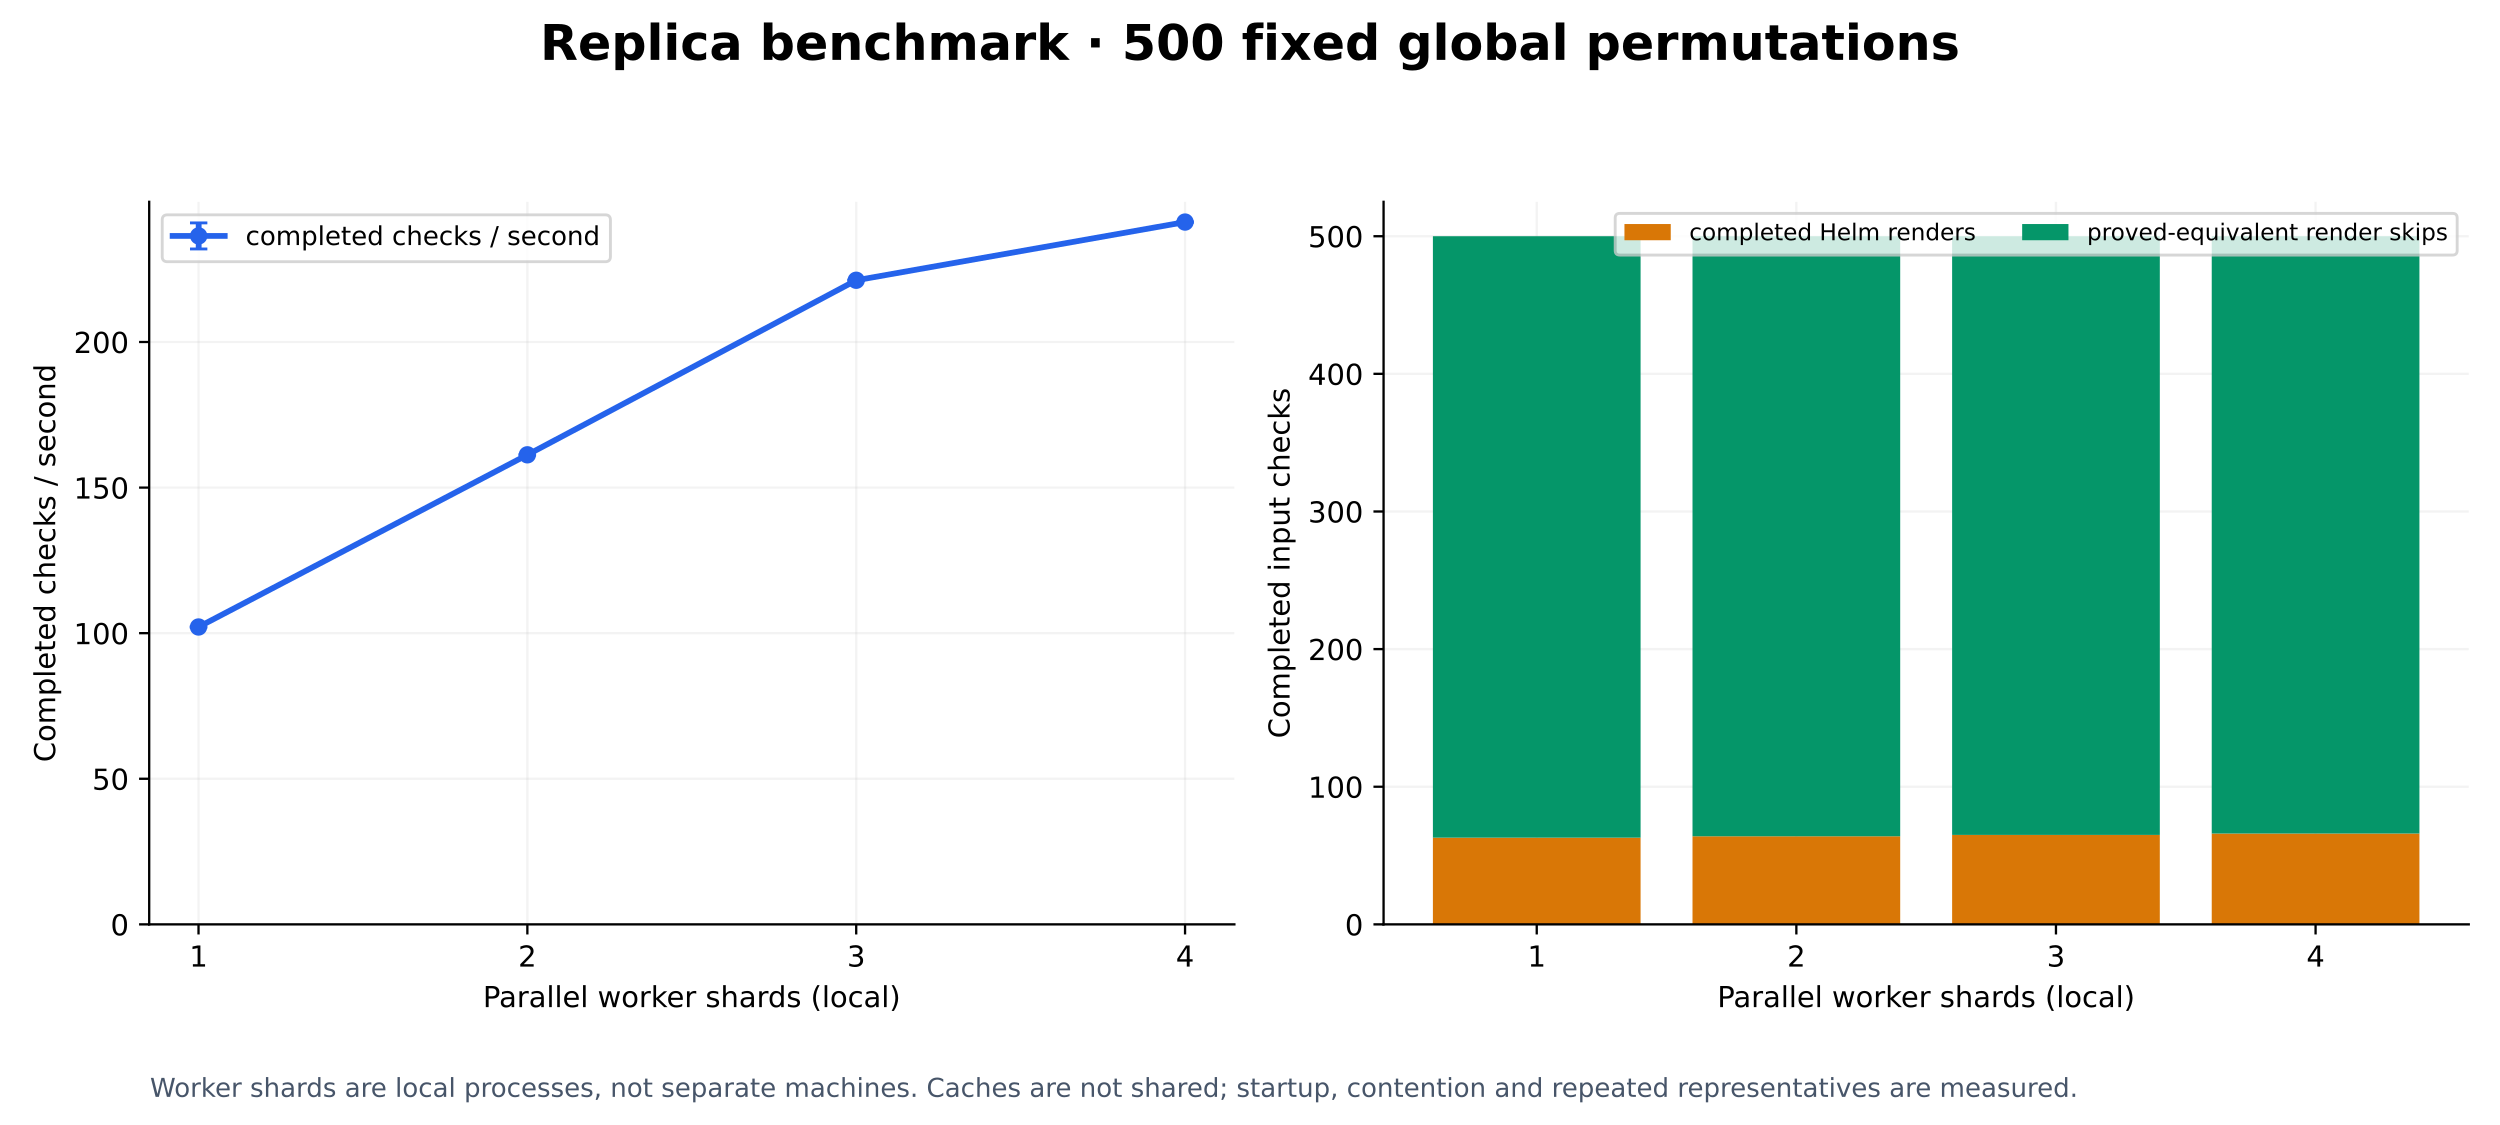
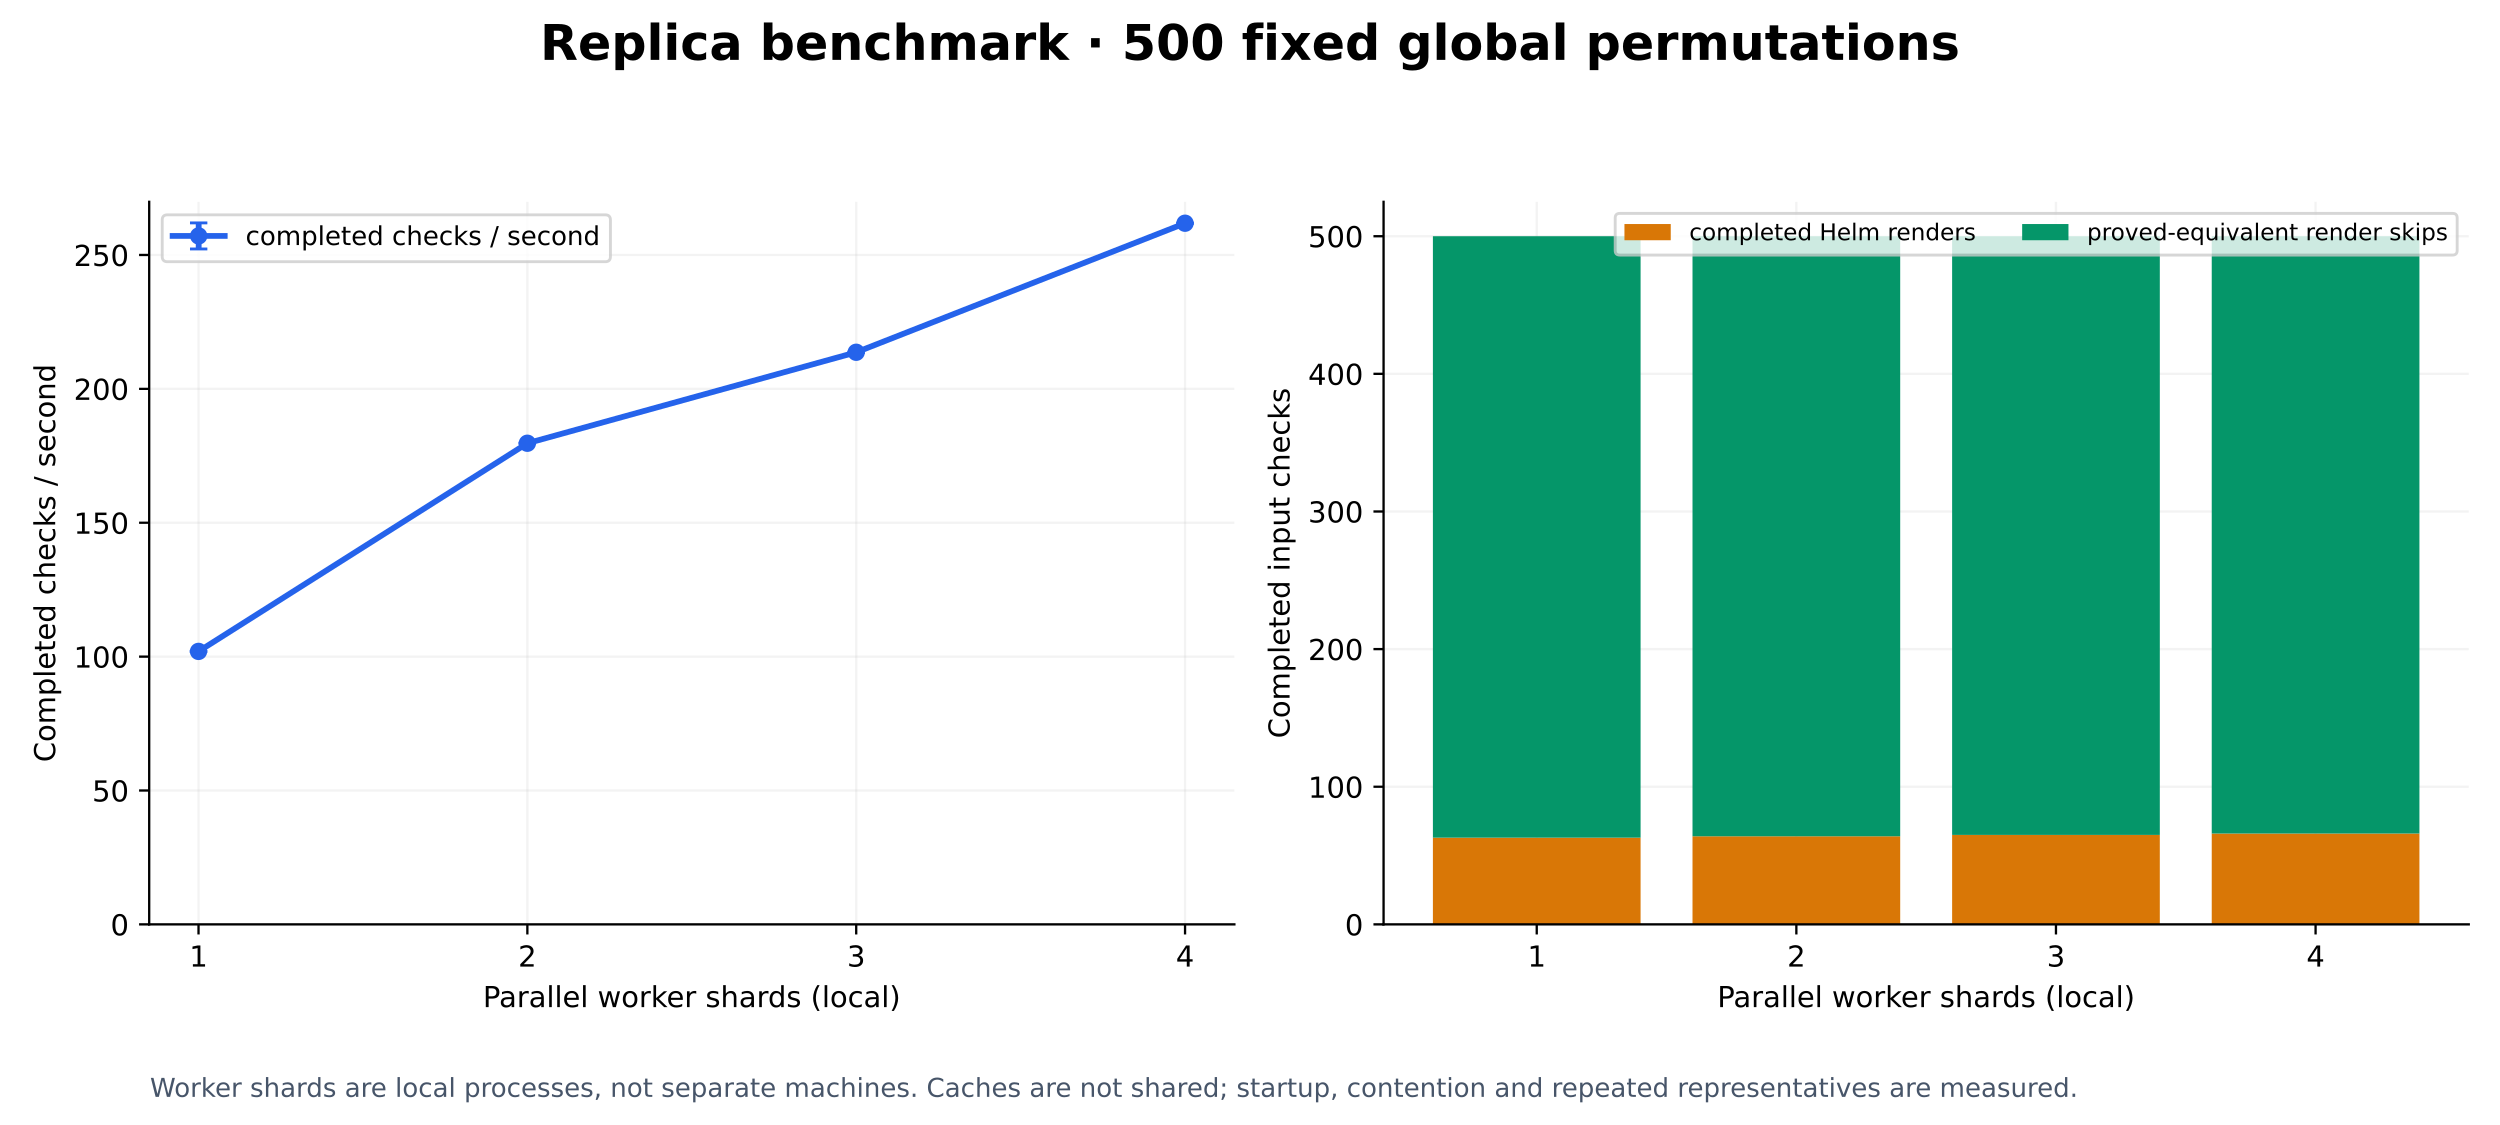
<svg xmlns="http://www.w3.org/2000/svg" xmlns:xlink="http://www.w3.org/1999/xlink" width="864pt" height="388.8pt" viewBox="0 0 864 388.8" version="1.1">
  <defs>
    <style type="text/css">*{stroke-linejoin: round; stroke-linecap: butt}</style>
  </defs>
  <g id="figure_1">
    <g id="patch_1">
-       <path d="M 0 388.8 L 864 388.8 L 864 0 L 0 0 z " style="fill: #ffffff" />
+       <path d="M 0 388.8  L 864 388.8  L 864 0  L 0 0  z " style="fill: #ffffff" />
    </g>
    <g id="axes_1">
      <g id="patch_2">
-         <path d="M 51.562 319.462 L 426.6 319.462 L 426.6 69.748 L 51.562 69.748 z " style="fill: #ffffff" />
+         <path d="M 51.562 319.462  L 426.6 319.462  L 426.6 69.748  L 51.562 69.748  z " style="fill: #ffffff" />
      </g>
      <g id="matplotlib.axis_1">
        <g id="xtick_1">
          <g id="line2d_1">
-             <path d="M 68.61 319.462 L 68.61 69.748 " clip-path="url(#p4223c1ce77)" style="fill: none; stroke: #b0b0b0; stroke-opacity: 0.16; stroke-width: 0.8; stroke-linecap: square" />
+             <path d="M 68.61 319.462  L 68.61 69.748  " clip-path="url(#pcf219ef6ed)" style="fill: none; stroke: #b0b0b0; stroke-opacity: 0.16; stroke-width: 0.8; stroke-linecap: square" />
          </g>
          <g id="line2d_2">
            <defs>
-               <path id="mcdd8861293" d="M 0 0 L 0 3.5 " style="stroke: #000000; stroke-width: 0.8" />
+               <path id="mdfaf9e721f" d="M 0 0  L 0 3.5  " style="stroke: #000000; stroke-width: 0.8" />
            </defs>
            <g>
-               <use xlink:href="#mcdd8861293" x="68.61" y="319.462" style="stroke: #000000; stroke-width: 0.8" />
+               <use xlink:href="#mdfaf9e721f" x="68.61" y="319.462" style="stroke: #000000; stroke-width: 0.8" />
            </g>
          </g>
          <g id="text_1">
            <text style="font-size: 10px; font-family: 'DejaVu Sans'; text-anchor: middle" x="68.61" y="334.059" transform="rotate(-0 68.60951 334.0593)">1</text>
          </g>
        </g>
        <g id="xtick_2">
          <g id="line2d_3">
-             <path d="M 182.257 319.462 L 182.257 69.748 " clip-path="url(#p4223c1ce77)" style="fill: none; stroke: #b0b0b0; stroke-opacity: 0.16; stroke-width: 0.8; stroke-linecap: square" />
+             <path d="M 182.257 319.462  L 182.257 69.748  " clip-path="url(#pcf219ef6ed)" style="fill: none; stroke: #b0b0b0; stroke-opacity: 0.16; stroke-width: 0.8; stroke-linecap: square" />
          </g>
          <g id="line2d_4">
            <g>
-               <use xlink:href="#mcdd8861293" x="182.257" y="319.462" style="stroke: #000000; stroke-width: 0.8" />
+               <use xlink:href="#mdfaf9e721f" x="182.257" y="319.462" style="stroke: #000000; stroke-width: 0.8" />
            </g>
          </g>
          <g id="text_2">
            <text style="font-size: 10px; font-family: 'DejaVu Sans'; text-anchor: middle" x="182.257" y="334.059" transform="rotate(-0 182.2573 334.0593)">2</text>
          </g>
        </g>
        <g id="xtick_3">
          <g id="line2d_5">
-             <path d="M 295.905 319.462 L 295.905 69.748 " clip-path="url(#p4223c1ce77)" style="fill: none; stroke: #b0b0b0; stroke-opacity: 0.16; stroke-width: 0.8; stroke-linecap: square" />
+             <path d="M 295.905 319.462  L 295.905 69.748  " clip-path="url(#pcf219ef6ed)" style="fill: none; stroke: #b0b0b0; stroke-opacity: 0.16; stroke-width: 0.8; stroke-linecap: square" />
          </g>
          <g id="line2d_6">
            <g>
-               <use xlink:href="#mcdd8861293" x="295.905" y="319.462" style="stroke: #000000; stroke-width: 0.8" />
+               <use xlink:href="#mdfaf9e721f" x="295.905" y="319.462" style="stroke: #000000; stroke-width: 0.8" />
            </g>
          </g>
          <g id="text_3">
            <text style="font-size: 10px; font-family: 'DejaVu Sans'; text-anchor: middle" x="295.905" y="334.059" transform="rotate(-0 295.9051 334.0593)">3</text>
          </g>
        </g>
        <g id="xtick_4">
          <g id="line2d_7">
-             <path d="M 409.553 319.462 L 409.553 69.748 " clip-path="url(#p4223c1ce77)" style="fill: none; stroke: #b0b0b0; stroke-opacity: 0.16; stroke-width: 0.8; stroke-linecap: square" />
+             <path d="M 409.553 319.462  L 409.553 69.748  " clip-path="url(#pcf219ef6ed)" style="fill: none; stroke: #b0b0b0; stroke-opacity: 0.16; stroke-width: 0.8; stroke-linecap: square" />
          </g>
          <g id="line2d_8">
            <g>
-               <use xlink:href="#mcdd8861293" x="409.553" y="319.462" style="stroke: #000000; stroke-width: 0.8" />
+               <use xlink:href="#mdfaf9e721f" x="409.553" y="319.462" style="stroke: #000000; stroke-width: 0.8" />
            </g>
          </g>
          <g id="text_4">
            <text style="font-size: 10px; font-family: 'DejaVu Sans'; text-anchor: middle" x="409.553" y="334.059" transform="rotate(-0 409.5528 334.0593)">4</text>
          </g>
        </g>
        <g id="text_5">
          <text style="font-size: 10px; font-family: 'DejaVu Sans'; text-anchor: middle" x="239.081" y="348.06" transform="rotate(-0 239.0812 348.0601)">Parallel worker shards (local)</text>
        </g>
      </g>
      <g id="matplotlib.axis_2">
        <g id="ytick_1">
          <g id="line2d_9">
-             <path d="M 51.562 319.462 L 426.6 319.462 " clip-path="url(#p4223c1ce77)" style="fill: none; stroke: #b0b0b0; stroke-opacity: 0.16; stroke-width: 0.8; stroke-linecap: square" />
+             <path d="M 51.562 319.462  L 426.6 319.462  " clip-path="url(#pcf219ef6ed)" style="fill: none; stroke: #b0b0b0; stroke-opacity: 0.16; stroke-width: 0.8; stroke-linecap: square" />
          </g>
          <g id="line2d_10">
            <defs>
-               <path id="mf7a7659a86" d="M 0 0 L -3.5 0 " style="stroke: #000000; stroke-width: 0.8" />
+               <path id="m2dc85dfcb6" d="M 0 0  L -3.5 0  " style="stroke: #000000; stroke-width: 0.8" />
            </defs>
            <g>
-               <use xlink:href="#mf7a7659a86" x="51.562" y="319.462" style="stroke: #000000; stroke-width: 0.8" />
+               <use xlink:href="#m2dc85dfcb6" x="51.562" y="319.462" style="stroke: #000000; stroke-width: 0.8" />
            </g>
          </g>
          <g id="text_6">
            <text style="font-size: 10px; font-family: 'DejaVu Sans'; text-anchor: end" x="44.562" y="323.26" transform="rotate(-0 44.56234 323.2605)">0</text>
          </g>
        </g>
        <g id="ytick_2">
          <g id="line2d_11">
-             <path d="M 51.562 269.145 L 426.6 269.145 " clip-path="url(#p4223c1ce77)" style="fill: none; stroke: #b0b0b0; stroke-opacity: 0.16; stroke-width: 0.8; stroke-linecap: square" />
+             <path d="M 51.562 273.194  L 426.6 273.194  " clip-path="url(#pcf219ef6ed)" style="fill: none; stroke: #b0b0b0; stroke-opacity: 0.16; stroke-width: 0.8; stroke-linecap: square" />
          </g>
          <g id="line2d_12">
            <g>
-               <use xlink:href="#mf7a7659a86" x="51.562" y="269.145" style="stroke: #000000; stroke-width: 0.8" />
+               <use xlink:href="#m2dc85dfcb6" x="51.562" y="273.194" style="stroke: #000000; stroke-width: 0.8" />
            </g>
          </g>
          <g id="text_7">
-             <text style="font-size: 10px; font-family: 'DejaVu Sans'; text-anchor: end" x="44.562" y="272.944" transform="rotate(-0 44.56234 272.9439)">50</text>
+             <text style="font-size: 10px; font-family: 'DejaVu Sans'; text-anchor: end" x="44.562" y="276.993" transform="rotate(-0 44.56234 276.993)">50</text>
          </g>
        </g>
        <g id="ytick_3">
          <g id="line2d_13">
-             <path d="M 51.562 218.828 L 426.6 218.828 " clip-path="url(#p4223c1ce77)" style="fill: none; stroke: #b0b0b0; stroke-opacity: 0.16; stroke-width: 0.8; stroke-linecap: square" />
+             <path d="M 51.562 226.927  L 426.6 226.927  " clip-path="url(#pcf219ef6ed)" style="fill: none; stroke: #b0b0b0; stroke-opacity: 0.16; stroke-width: 0.8; stroke-linecap: square" />
          </g>
          <g id="line2d_14">
            <g>
-               <use xlink:href="#mf7a7659a86" x="51.562" y="218.828" style="stroke: #000000; stroke-width: 0.8" />
+               <use xlink:href="#m2dc85dfcb6" x="51.562" y="226.927" style="stroke: #000000; stroke-width: 0.8" />
            </g>
          </g>
          <g id="text_8">
-             <text style="font-size: 10px; font-family: 'DejaVu Sans'; text-anchor: end" x="44.562" y="222.627" transform="rotate(-0 44.56234 222.6272)">100</text>
+             <text style="font-size: 10px; font-family: 'DejaVu Sans'; text-anchor: end" x="44.562" y="230.725" transform="rotate(-0 44.56234 230.7254)">100</text>
          </g>
        </g>
        <g id="ytick_4">
          <g id="line2d_15">
-             <path d="M 51.562 168.512 L 426.6 168.512 " clip-path="url(#p4223c1ce77)" style="fill: none; stroke: #b0b0b0; stroke-opacity: 0.16; stroke-width: 0.8; stroke-linecap: square" />
+             <path d="M 51.562 180.659  L 426.6 180.659  " clip-path="url(#pcf219ef6ed)" style="fill: none; stroke: #b0b0b0; stroke-opacity: 0.16; stroke-width: 0.8; stroke-linecap: square" />
          </g>
          <g id="line2d_16">
            <g>
-               <use xlink:href="#mf7a7659a86" x="51.562" y="168.512" style="stroke: #000000; stroke-width: 0.8" />
+               <use xlink:href="#m2dc85dfcb6" x="51.562" y="180.659" style="stroke: #000000; stroke-width: 0.8" />
            </g>
          </g>
          <g id="text_9">
-             <text style="font-size: 10px; font-family: 'DejaVu Sans'; text-anchor: end" x="44.562" y="172.311" transform="rotate(-0 44.56234 172.3106)">150</text>
+             <text style="font-size: 10px; font-family: 'DejaVu Sans'; text-anchor: end" x="44.562" y="184.458" transform="rotate(-0 44.56234 184.4579)">150</text>
          </g>
        </g>
        <g id="ytick_5">
          <g id="line2d_17">
-             <path d="M 51.562 118.195 L 426.6 118.195 " clip-path="url(#p4223c1ce77)" style="fill: none; stroke: #b0b0b0; stroke-opacity: 0.16; stroke-width: 0.8; stroke-linecap: square" />
+             <path d="M 51.562 134.392  L 426.6 134.392  " clip-path="url(#pcf219ef6ed)" style="fill: none; stroke: #b0b0b0; stroke-opacity: 0.16; stroke-width: 0.8; stroke-linecap: square" />
          </g>
          <g id="line2d_18">
            <g>
-               <use xlink:href="#mf7a7659a86" x="51.562" y="118.195" style="stroke: #000000; stroke-width: 0.8" />
+               <use xlink:href="#m2dc85dfcb6" x="51.562" y="134.392" style="stroke: #000000; stroke-width: 0.8" />
            </g>
          </g>
          <g id="text_10">
-             <text style="font-size: 10px; font-family: 'DejaVu Sans'; text-anchor: end" x="44.562" y="121.994" transform="rotate(-0 44.56234 121.994)">200</text>
-           </g>
-         </g>
-         <g id="text_11">
+             <text style="font-size: 10px; font-family: 'DejaVu Sans'; text-anchor: end" x="44.562" y="138.19" transform="rotate(-0 44.56234 138.1904)">200</text>
+           </g>
+         </g>
+         <g id="ytick_6">
+           <g id="line2d_19">
+             <path d="M 51.562 88.124  L 426.6 88.124  " clip-path="url(#pcf219ef6ed)" style="fill: none; stroke: #b0b0b0; stroke-opacity: 0.16; stroke-width: 0.8; stroke-linecap: square" />
+           </g>
+           <g id="line2d_20">
+             <g>
+               <use xlink:href="#m2dc85dfcb6" x="51.562" y="88.124" style="stroke: #000000; stroke-width: 0.8" />
+             </g>
+           </g>
+           <g id="text_11">
+             <text style="font-size: 10px; font-family: 'DejaVu Sans'; text-anchor: end" x="44.562" y="91.923" transform="rotate(-0 44.56234 91.92286)">250</text>
+           </g>
+         </g>
+         <g id="text_12">
          <text style="font-size: 10px; font-family: 'DejaVu Sans'; text-anchor: middle" x="19.073" y="194.605" transform="rotate(-90 19.0725 194.6048)">Completed checks / second</text>
        </g>
      </g>
      <g id="LineCollection_1">
-         <path d="M 68.61 216.69 L 68.61 216.69 " clip-path="url(#p4223c1ce77)" style="fill: none; stroke: #2563eb; stroke-width: 2" />
-         <path d="M 182.257 157.183 L 182.257 157.183 " clip-path="url(#p4223c1ce77)" style="fill: none; stroke: #2563eb; stroke-width: 2" />
-         <path d="M 295.905 96.858 L 295.905 96.858 " clip-path="url(#p4223c1ce77)" style="fill: none; stroke: #2563eb; stroke-width: 2" />
-         <path d="M 409.553 76.745 L 409.553 76.745 " clip-path="url(#p4223c1ce77)" style="fill: none; stroke: #2563eb; stroke-width: 2" />
-       </g>
-       <g id="line2d_19">
+         <path d="M 68.61 225.126  L 68.61 225.126  " clip-path="url(#pcf219ef6ed)" style="fill: none; stroke: #2563eb; stroke-width: 2" />
+         <path d="M 182.257 153.186  L 182.257 153.186  " clip-path="url(#pcf219ef6ed)" style="fill: none; stroke: #2563eb; stroke-width: 2" />
+         <path d="M 295.905 121.747  L 295.905 121.747  " clip-path="url(#pcf219ef6ed)" style="fill: none; stroke: #2563eb; stroke-width: 2" />
+         <path d="M 409.553 77.147  L 409.553 77.147  " clip-path="url(#pcf219ef6ed)" style="fill: none; stroke: #2563eb; stroke-width: 2" />
+       </g>
+       <g id="line2d_21">
        <defs>
-           <path id="m6615f6c634" d="M 3 0 L -3 -0 " style="stroke: #2563eb" />
+           <path id="ma36213d1c2" d="M 3 0  L -3 -0  " style="stroke: #2563eb" />
        </defs>
-         <g clip-path="url(#p4223c1ce77)">
-           <use xlink:href="#m6615f6c634" x="68.61" y="216.69" style="fill: #2563eb; stroke: #2563eb" />
-           <use xlink:href="#m6615f6c634" x="182.257" y="157.183" style="fill: #2563eb; stroke: #2563eb" />
-           <use xlink:href="#m6615f6c634" x="295.905" y="96.858" style="fill: #2563eb; stroke: #2563eb" />
-           <use xlink:href="#m6615f6c634" x="409.553" y="76.745" style="fill: #2563eb; stroke: #2563eb" />
-         </g>
-       </g>
-       <g id="line2d_20">
-         <g clip-path="url(#p4223c1ce77)">
-           <use xlink:href="#m6615f6c634" x="68.61" y="216.69" style="fill: #2563eb; stroke: #2563eb" />
-           <use xlink:href="#m6615f6c634" x="182.257" y="157.183" style="fill: #2563eb; stroke: #2563eb" />
-           <use xlink:href="#m6615f6c634" x="295.905" y="96.858" style="fill: #2563eb; stroke: #2563eb" />
-           <use xlink:href="#m6615f6c634" x="409.553" y="76.745" style="fill: #2563eb; stroke: #2563eb" />
-         </g>
-       </g>
-       <g id="line2d_21">
-         <path d="M 68.61 216.69 L 182.257 157.183 L 295.905 96.858 L 409.553 76.745 " clip-path="url(#p4223c1ce77)" style="fill: none; stroke: #2563eb; stroke-width: 2; stroke-linecap: square" />
+         <g clip-path="url(#pcf219ef6ed)">
+           <use xlink:href="#ma36213d1c2" x="68.61" y="225.126" style="fill: #2563eb; stroke: #2563eb" />
+           <use xlink:href="#ma36213d1c2" x="182.257" y="153.186" style="fill: #2563eb; stroke: #2563eb" />
+           <use xlink:href="#ma36213d1c2" x="295.905" y="121.747" style="fill: #2563eb; stroke: #2563eb" />
+           <use xlink:href="#ma36213d1c2" x="409.553" y="77.147" style="fill: #2563eb; stroke: #2563eb" />
+         </g>
+       </g>
+       <g id="line2d_22">
+         <g clip-path="url(#pcf219ef6ed)">
+           <use xlink:href="#ma36213d1c2" x="68.61" y="225.126" style="fill: #2563eb; stroke: #2563eb" />
+           <use xlink:href="#ma36213d1c2" x="182.257" y="153.186" style="fill: #2563eb; stroke: #2563eb" />
+           <use xlink:href="#ma36213d1c2" x="295.905" y="121.747" style="fill: #2563eb; stroke: #2563eb" />
+           <use xlink:href="#ma36213d1c2" x="409.553" y="77.147" style="fill: #2563eb; stroke: #2563eb" />
+         </g>
+       </g>
+       <g id="line2d_23">
+         <path d="M 68.61 225.126  L 182.257 153.186  L 295.905 121.747  L 409.553 77.147  " clip-path="url(#pcf219ef6ed)" style="fill: none; stroke: #2563eb; stroke-width: 2; stroke-linecap: square" />
        <defs>
-           <path id="m3944ea3f40" d="M 0 2.5 C 0.663 2.5 1.299 2.237 1.768 1.768 C 2.237 1.299 2.5 0.663 2.5 0 C 2.5 -0.663 2.237 -1.299 1.768 -1.768 C 1.299 -2.237 0.663 -2.5 0 -2.5 C -0.663 -2.5 -1.299 -2.237 -1.768 -1.768 C -2.237 -1.299 -2.5 -0.663 -2.5 0 C -2.5 0.663 -2.237 1.299 -1.768 1.768 C -1.299 2.237 -0.663 2.5 0 2.5 z " style="stroke: #2563eb" />
+           <path id="mf3112a6d9e" d="M 0 2.5  C 0.663 2.5 1.299 2.237 1.768 1.768  C 2.237 1.299 2.5 0.663 2.5 0  C 2.5 -0.663 2.237 -1.299 1.768 -1.768  C 1.299 -2.237 0.663 -2.5 0 -2.5  C -0.663 -2.5 -1.299 -2.237 -1.768 -1.768  C -2.237 -1.299 -2.5 -0.663 -2.5 0  C -2.5 0.663 -2.237 1.299 -1.768 1.768  C -1.299 2.237 -0.663 2.5 0 2.5  z " style="stroke: #2563eb" />
        </defs>
-         <g clip-path="url(#p4223c1ce77)">
-           <use xlink:href="#m3944ea3f40" x="68.61" y="216.69" style="fill: #2563eb; stroke: #2563eb" />
-           <use xlink:href="#m3944ea3f40" x="182.257" y="157.183" style="fill: #2563eb; stroke: #2563eb" />
-           <use xlink:href="#m3944ea3f40" x="295.905" y="96.858" style="fill: #2563eb; stroke: #2563eb" />
-           <use xlink:href="#m3944ea3f40" x="409.553" y="76.745" style="fill: #2563eb; stroke: #2563eb" />
+         <g clip-path="url(#pcf219ef6ed)">
+           <use xlink:href="#mf3112a6d9e" x="68.61" y="225.126" style="fill: #2563eb; stroke: #2563eb" />
+           <use xlink:href="#mf3112a6d9e" x="182.257" y="153.186" style="fill: #2563eb; stroke: #2563eb" />
+           <use xlink:href="#mf3112a6d9e" x="295.905" y="121.747" style="fill: #2563eb; stroke: #2563eb" />
+           <use xlink:href="#mf3112a6d9e" x="409.553" y="77.147" style="fill: #2563eb; stroke: #2563eb" />
        </g>
      </g>
      <g id="patch_3">
-         <path d="M 51.562 319.462 L 51.562 69.748 " style="fill: none; stroke: #000000; stroke-width: 0.8; stroke-linejoin: miter; stroke-linecap: square" />
+         <path d="M 51.562 319.462  L 51.562 69.748  " style="fill: none; stroke: #000000; stroke-width: 0.8; stroke-linejoin: miter; stroke-linecap: square" />
      </g>
      <g id="patch_4">
-         <path d="M 51.562 319.462 L 426.6 319.462 " style="fill: none; stroke: #000000; stroke-width: 0.8; stroke-linejoin: miter; stroke-linecap: square" />
+         <path d="M 51.562 319.462  L 426.6 319.462  " style="fill: none; stroke: #000000; stroke-width: 0.8; stroke-linejoin: miter; stroke-linecap: square" />
      </g>
      <g id="legend_1">
        <g id="patch_5">
-           <path d="M 57.862 90.449 L 209.166 90.449 Q 210.966 90.449 210.966 88.649 L 210.966 76.048 Q 210.966 74.248 209.166 74.248 L 57.862 74.248 Q 56.062 74.248 56.062 76.048 L 56.062 88.649 Q 56.062 90.449 57.862 90.449 z " style="fill: #ffffff; opacity: 0.8; stroke: #cccccc; stroke-linejoin: miter" />
+           <path d="M 57.862 90.449  L 209.166 90.449  Q 210.966 90.449 210.966 88.649  L 210.966 76.048  Q 210.966 74.248 209.166 74.248  L 57.862 74.248  Q 56.062 74.248 56.062 76.048  L 56.062 88.649  Q 56.062 90.449 57.862 90.449  z " style="fill: #ffffff; opacity: 0.8; stroke: #cccccc; stroke-linejoin: miter" />
        </g>
        <g id="LineCollection_2">
-           <path d="M 68.662 86.037 L 68.662 77.037 " style="fill: none; stroke: #2563eb; stroke-width: 2" />
-         </g>
-         <g id="line2d_22">
+           <path d="M 68.662 86.037  L 68.662 77.037  " style="fill: none; stroke: #2563eb; stroke-width: 2" />
+         </g>
+         <g id="line2d_24">
          <g>
-             <use xlink:href="#m6615f6c634" x="68.662" y="86.037" style="fill: #2563eb; stroke: #2563eb" />
-           </g>
-         </g>
-         <g id="line2d_23">
-           <g>
-             <use xlink:href="#m6615f6c634" x="68.662" y="77.037" style="fill: #2563eb; stroke: #2563eb" />
-           </g>
-         </g>
-         <g id="line2d_24">
-           <path d="M 59.662 81.537 L 77.662 81.537 " style="fill: none; stroke: #2563eb; stroke-width: 2; stroke-linecap: square" />
+             <use xlink:href="#ma36213d1c2" x="68.662" y="86.037" style="fill: #2563eb; stroke: #2563eb" />
+           </g>
        </g>
        <g id="line2d_25">
          <g>
-             <use xlink:href="#m3944ea3f40" x="68.662" y="81.537" style="fill: #2563eb; stroke: #2563eb" />
-           </g>
-         </g>
-         <g id="text_12">
+             <use xlink:href="#ma36213d1c2" x="68.662" y="77.037" style="fill: #2563eb; stroke: #2563eb" />
+           </g>
+         </g>
+         <g id="line2d_26">
+           <path d="M 59.662 81.537  L 77.662 81.537  " style="fill: none; stroke: #2563eb; stroke-width: 2; stroke-linecap: square" />
+         </g>
+         <g id="line2d_27">
+           <g>
+             <use xlink:href="#mf3112a6d9e" x="68.662" y="81.537" style="fill: #2563eb; stroke: #2563eb" />
+           </g>
+         </g>
+         <g id="text_13">
          <text style="font-size: 9px; font-family: 'DejaVu Sans'; text-anchor: start" x="84.862" y="84.687" transform="rotate(-0 84.86234 84.68658)">completed checks / second</text>
        </g>
      </g>
    </g>
    <g id="axes_2">
      <g id="patch_6">
-         <path d="M 478.162 319.462 L 853.2 319.462 L 853.2 69.748 L 478.162 69.748 z " style="fill: #ffffff" />
+         <path d="M 478.162 319.462  L 853.2 319.462  L 853.2 69.748  L 478.162 69.748  z " style="fill: #ffffff" />
      </g>
      <g id="matplotlib.axis_3">
        <g id="xtick_5">
-           <g id="line2d_26">
-             <path d="M 531.098 319.462 L 531.098 69.748 " clip-path="url(#pd91692ca16)" style="fill: none; stroke: #b0b0b0; stroke-opacity: 0.16; stroke-width: 0.8; stroke-linecap: square" />
-           </g>
-           <g id="line2d_27">
-             <g>
-               <use xlink:href="#mcdd8861293" x="531.098" y="319.462" style="stroke: #000000; stroke-width: 0.8" />
-             </g>
-           </g>
-           <g id="text_13">
+           <g id="line2d_28">
+             <path d="M 531.098 319.462  L 531.098 69.748  " clip-path="url(#pd2fa7b4457)" style="fill: none; stroke: #b0b0b0; stroke-opacity: 0.16; stroke-width: 0.8; stroke-linecap: square" />
+           </g>
+           <g id="line2d_29">
+             <g>
+               <use xlink:href="#mdfaf9e721f" x="531.098" y="319.462" style="stroke: #000000; stroke-width: 0.8" />
+             </g>
+           </g>
+           <g id="text_14">
            <text style="font-size: 10px; font-family: 'DejaVu Sans'; text-anchor: middle" x="531.098" y="334.059" transform="rotate(-0 531.0983 334.0593)">1</text>
          </g>
        </g>
        <g id="xtick_6">
-           <g id="line2d_28">
-             <path d="M 620.82 319.462 L 620.82 69.748 " clip-path="url(#pd91692ca16)" style="fill: none; stroke: #b0b0b0; stroke-opacity: 0.16; stroke-width: 0.8; stroke-linecap: square" />
-           </g>
-           <g id="line2d_29">
-             <g>
-               <use xlink:href="#mcdd8861293" x="620.82" y="319.462" style="stroke: #000000; stroke-width: 0.8" />
-             </g>
-           </g>
-           <g id="text_14">
+           <g id="line2d_30">
+             <path d="M 620.82 319.462  L 620.82 69.748  " clip-path="url(#pd2fa7b4457)" style="fill: none; stroke: #b0b0b0; stroke-opacity: 0.16; stroke-width: 0.8; stroke-linecap: square" />
+           </g>
+           <g id="line2d_31">
+             <g>
+               <use xlink:href="#mdfaf9e721f" x="620.82" y="319.462" style="stroke: #000000; stroke-width: 0.8" />
+             </g>
+           </g>
+           <g id="text_15">
            <text style="font-size: 10px; font-family: 'DejaVu Sans'; text-anchor: middle" x="620.82" y="334.059" transform="rotate(-0 620.8202 334.0593)">2</text>
          </g>
        </g>
        <g id="xtick_7">
-           <g id="line2d_30">
-             <path d="M 710.542 319.462 L 710.542 69.748 " clip-path="url(#pd91692ca16)" style="fill: none; stroke: #b0b0b0; stroke-opacity: 0.16; stroke-width: 0.8; stroke-linecap: square" />
-           </g>
-           <g id="line2d_31">
-             <g>
-               <use xlink:href="#mcdd8861293" x="710.542" y="319.462" style="stroke: #000000; stroke-width: 0.8" />
-             </g>
-           </g>
-           <g id="text_15">
+           <g id="line2d_32">
+             <path d="M 710.542 319.462  L 710.542 69.748  " clip-path="url(#pd2fa7b4457)" style="fill: none; stroke: #b0b0b0; stroke-opacity: 0.16; stroke-width: 0.8; stroke-linecap: square" />
+           </g>
+           <g id="line2d_33">
+             <g>
+               <use xlink:href="#mdfaf9e721f" x="710.542" y="319.462" style="stroke: #000000; stroke-width: 0.8" />
+             </g>
+           </g>
+           <g id="text_16">
            <text style="font-size: 10px; font-family: 'DejaVu Sans'; text-anchor: middle" x="710.542" y="334.059" transform="rotate(-0 710.5421 334.0593)">3</text>
          </g>
        </g>
        <g id="xtick_8">
-           <g id="line2d_32">
-             <path d="M 800.264 319.462 L 800.264 69.748 " clip-path="url(#pd91692ca16)" style="fill: none; stroke: #b0b0b0; stroke-opacity: 0.16; stroke-width: 0.8; stroke-linecap: square" />
-           </g>
-           <g id="line2d_33">
-             <g>
-               <use xlink:href="#mcdd8861293" x="800.264" y="319.462" style="stroke: #000000; stroke-width: 0.8" />
-             </g>
-           </g>
-           <g id="text_16">
+           <g id="line2d_34">
+             <path d="M 800.264 319.462  L 800.264 69.748  " clip-path="url(#pd2fa7b4457)" style="fill: none; stroke: #b0b0b0; stroke-opacity: 0.16; stroke-width: 0.8; stroke-linecap: square" />
+           </g>
+           <g id="line2d_35">
+             <g>
+               <use xlink:href="#mdfaf9e721f" x="800.264" y="319.462" style="stroke: #000000; stroke-width: 0.8" />
+             </g>
+           </g>
+           <g id="text_17">
            <text style="font-size: 10px; font-family: 'DejaVu Sans'; text-anchor: middle" x="800.264" y="334.059" transform="rotate(-0 800.2641 334.0593)">4</text>
          </g>
        </g>
-         <g id="text_17">
+         <g id="text_18">
          <text style="font-size: 10px; font-family: 'DejaVu Sans'; text-anchor: middle" x="665.681" y="348.06" transform="rotate(-0 665.6812 348.0601)">Parallel worker shards (local)</text>
        </g>
      </g>
      <g id="matplotlib.axis_4">
-         <g id="ytick_6">
-           <g id="line2d_34">
-             <path d="M 478.162 319.462 L 853.2 319.462 " clip-path="url(#pd91692ca16)" style="fill: none; stroke: #b0b0b0; stroke-opacity: 0.16; stroke-width: 0.8; stroke-linecap: square" />
-           </g>
-           <g id="line2d_35">
-             <g>
-               <use xlink:href="#mf7a7659a86" x="478.162" y="319.462" style="stroke: #000000; stroke-width: 0.8" />
-             </g>
-           </g>
-           <g id="text_18">
-             <text style="font-size: 10px; font-family: 'DejaVu Sans'; text-anchor: end" x="471.162" y="323.26" transform="rotate(-0 471.1623 323.2605)">0</text>
-           </g>
-         </g>
        <g id="ytick_7">
          <g id="line2d_36">
-             <path d="M 478.162 271.897 L 853.2 271.897 " clip-path="url(#pd91692ca16)" style="fill: none; stroke: #b0b0b0; stroke-opacity: 0.16; stroke-width: 0.8; stroke-linecap: square" />
+             <path d="M 478.162 319.462  L 853.2 319.462  " clip-path="url(#pd2fa7b4457)" style="fill: none; stroke: #b0b0b0; stroke-opacity: 0.16; stroke-width: 0.8; stroke-linecap: square" />
          </g>
          <g id="line2d_37">
            <g>
-               <use xlink:href="#mf7a7659a86" x="478.162" y="271.897" style="stroke: #000000; stroke-width: 0.8" />
+               <use xlink:href="#m2dc85dfcb6" x="478.162" y="319.462" style="stroke: #000000; stroke-width: 0.8" />
            </g>
          </g>
          <g id="text_19">
-             <text style="font-size: 10px; font-family: 'DejaVu Sans'; text-anchor: end" x="471.162" y="275.696" transform="rotate(-0 471.1623 275.696)">100</text>
+             <text style="font-size: 10px; font-family: 'DejaVu Sans'; text-anchor: end" x="471.162" y="323.26" transform="rotate(-0 471.1623 323.2605)">0</text>
          </g>
        </g>
        <g id="ytick_8">
          <g id="line2d_38">
-             <path d="M 478.162 224.333 L 853.2 224.333 " clip-path="url(#pd91692ca16)" style="fill: none; stroke: #b0b0b0; stroke-opacity: 0.16; stroke-width: 0.8; stroke-linecap: square" />
+             <path d="M 478.162 271.897  L 853.2 271.897  " clip-path="url(#pd2fa7b4457)" style="fill: none; stroke: #b0b0b0; stroke-opacity: 0.16; stroke-width: 0.8; stroke-linecap: square" />
          </g>
          <g id="line2d_39">
            <g>
-               <use xlink:href="#mf7a7659a86" x="478.162" y="224.333" style="stroke: #000000; stroke-width: 0.8" />
+               <use xlink:href="#m2dc85dfcb6" x="478.162" y="271.897" style="stroke: #000000; stroke-width: 0.8" />
            </g>
          </g>
          <g id="text_20">
-             <text style="font-size: 10px; font-family: 'DejaVu Sans'; text-anchor: end" x="471.162" y="228.131" transform="rotate(-0 471.1623 228.1315)">200</text>
+             <text style="font-size: 10px; font-family: 'DejaVu Sans'; text-anchor: end" x="471.162" y="275.696" transform="rotate(-0 471.1623 275.696)">100</text>
          </g>
        </g>
        <g id="ytick_9">
          <g id="line2d_40">
-             <path d="M 478.162 176.768 L 853.2 176.768 " clip-path="url(#pd91692ca16)" style="fill: none; stroke: #b0b0b0; stroke-opacity: 0.16; stroke-width: 0.8; stroke-linecap: square" />
+             <path d="M 478.162 224.333  L 853.2 224.333  " clip-path="url(#pd2fa7b4457)" style="fill: none; stroke: #b0b0b0; stroke-opacity: 0.16; stroke-width: 0.8; stroke-linecap: square" />
          </g>
          <g id="line2d_41">
            <g>
-               <use xlink:href="#mf7a7659a86" x="478.162" y="176.768" style="stroke: #000000; stroke-width: 0.8" />
+               <use xlink:href="#m2dc85dfcb6" x="478.162" y="224.333" style="stroke: #000000; stroke-width: 0.8" />
            </g>
          </g>
          <g id="text_21">
-             <text style="font-size: 10px; font-family: 'DejaVu Sans'; text-anchor: end" x="471.162" y="180.567" transform="rotate(-0 471.1623 180.567)">300</text>
+             <text style="font-size: 10px; font-family: 'DejaVu Sans'; text-anchor: end" x="471.162" y="228.131" transform="rotate(-0 471.1623 228.1315)">200</text>
          </g>
        </g>
        <g id="ytick_10">
          <g id="line2d_42">
-             <path d="M 478.162 129.204 L 853.2 129.204 " clip-path="url(#pd91692ca16)" style="fill: none; stroke: #b0b0b0; stroke-opacity: 0.16; stroke-width: 0.8; stroke-linecap: square" />
+             <path d="M 478.162 176.768  L 853.2 176.768  " clip-path="url(#pd2fa7b4457)" style="fill: none; stroke: #b0b0b0; stroke-opacity: 0.16; stroke-width: 0.8; stroke-linecap: square" />
          </g>
          <g id="line2d_43">
            <g>
-               <use xlink:href="#mf7a7659a86" x="478.162" y="129.204" style="stroke: #000000; stroke-width: 0.8" />
+               <use xlink:href="#m2dc85dfcb6" x="478.162" y="176.768" style="stroke: #000000; stroke-width: 0.8" />
            </g>
          </g>
          <g id="text_22">
-             <text style="font-size: 10px; font-family: 'DejaVu Sans'; text-anchor: end" x="471.162" y="133.002" transform="rotate(-0 471.1623 133.0024)">400</text>
+             <text style="font-size: 10px; font-family: 'DejaVu Sans'; text-anchor: end" x="471.162" y="180.567" transform="rotate(-0 471.1623 180.567)">300</text>
          </g>
        </g>
        <g id="ytick_11">
          <g id="line2d_44">
-             <path d="M 478.162 81.639 L 853.2 81.639 " clip-path="url(#pd91692ca16)" style="fill: none; stroke: #b0b0b0; stroke-opacity: 0.16; stroke-width: 0.8; stroke-linecap: square" />
+             <path d="M 478.162 129.204  L 853.2 129.204  " clip-path="url(#pd2fa7b4457)" style="fill: none; stroke: #b0b0b0; stroke-opacity: 0.16; stroke-width: 0.8; stroke-linecap: square" />
          </g>
          <g id="line2d_45">
            <g>
-               <use xlink:href="#mf7a7659a86" x="478.162" y="81.639" style="stroke: #000000; stroke-width: 0.8" />
+               <use xlink:href="#m2dc85dfcb6" x="478.162" y="129.204" style="stroke: #000000; stroke-width: 0.8" />
            </g>
          </g>
          <g id="text_23">
+             <text style="font-size: 10px; font-family: 'DejaVu Sans'; text-anchor: end" x="471.162" y="133.002" transform="rotate(-0 471.1623 133.0024)">400</text>
+           </g>
+         </g>
+         <g id="ytick_12">
+           <g id="line2d_46">
+             <path d="M 478.162 81.639  L 853.2 81.639  " clip-path="url(#pd2fa7b4457)" style="fill: none; stroke: #b0b0b0; stroke-opacity: 0.16; stroke-width: 0.8; stroke-linecap: square" />
+           </g>
+           <g id="line2d_47">
+             <g>
+               <use xlink:href="#m2dc85dfcb6" x="478.162" y="81.639" style="stroke: #000000; stroke-width: 0.8" />
+             </g>
+           </g>
+           <g id="text_24">
            <text style="font-size: 10px; font-family: 'DejaVu Sans'; text-anchor: end" x="471.162" y="85.438" transform="rotate(-0 471.1623 85.43794)">500</text>
          </g>
        </g>
-         <g id="text_24">
+         <g id="text_25">
          <text style="font-size: 10px; font-family: 'DejaVu Sans'; text-anchor: middle" x="445.673" y="194.605" transform="rotate(-90 445.6725 194.6048)">Completed input checks</text>
        </g>
      </g>
      <g id="patch_7">
-         <path d="M 495.21 319.462 L 566.987 319.462 L 566.987 289.496 L 495.21 289.496 z " clip-path="url(#pd91692ca16)" style="fill: #d97706" />
+         <path d="M 495.21 319.462  L 566.987 319.462  L 566.987 289.496  L 495.21 289.496  z " clip-path="url(#pd2fa7b4457)" style="fill: #d97706" />
      </g>
      <g id="patch_8">
-         <path d="M 584.931 319.462 L 656.709 319.462 L 656.709 289.02 L 584.931 289.02 z " clip-path="url(#pd91692ca16)" style="fill: #d97706" />
+         <path d="M 584.931 319.462  L 656.709 319.462  L 656.709 289.02  L 584.931 289.02  z " clip-path="url(#pd2fa7b4457)" style="fill: #d97706" />
      </g>
      <g id="patch_9">
-         <path d="M 674.653 319.462 L 746.431 319.462 L 746.431 288.545 L 674.653 288.545 z " clip-path="url(#pd91692ca16)" style="fill: #d97706" />
+         <path d="M 674.653 319.462  L 746.431 319.462  L 746.431 288.545  L 674.653 288.545  z " clip-path="url(#pd2fa7b4457)" style="fill: #d97706" />
      </g>
      <g id="patch_10">
-         <path d="M 764.375 319.462 L 836.153 319.462 L 836.153 288.069 L 764.375 288.069 z " clip-path="url(#pd91692ca16)" style="fill: #d97706" />
+         <path d="M 764.375 319.462  L 836.153 319.462  L 836.153 288.069  L 764.375 288.069  z " clip-path="url(#pd2fa7b4457)" style="fill: #d97706" />
      </g>
      <g id="patch_11">
-         <path d="M 495.21 289.496 L 566.987 289.496 L 566.987 81.639 L 495.21 81.639 z " clip-path="url(#pd91692ca16)" style="fill: #059669" />
+         <path d="M 495.21 289.496  L 566.987 289.496  L 566.987 81.639  L 495.21 81.639  z " clip-path="url(#pd2fa7b4457)" style="fill: #059669" />
      </g>
      <g id="patch_12">
-         <path d="M 584.931 289.02 L 656.709 289.02 L 656.709 81.639 L 584.931 81.639 z " clip-path="url(#pd91692ca16)" style="fill: #059669" />
+         <path d="M 584.931 289.02  L 656.709 289.02  L 656.709 81.639  L 584.931 81.639  z " clip-path="url(#pd2fa7b4457)" style="fill: #059669" />
      </g>
      <g id="patch_13">
-         <path d="M 674.653 288.545 L 746.431 288.545 L 746.431 81.639 L 674.653 81.639 z " clip-path="url(#pd91692ca16)" style="fill: #059669" />
+         <path d="M 674.653 288.545  L 746.431 288.545  L 746.431 81.639  L 674.653 81.639  z " clip-path="url(#pd2fa7b4457)" style="fill: #059669" />
      </g>
      <g id="patch_14">
-         <path d="M 764.375 288.069 L 836.153 288.069 L 836.153 81.639 L 764.375 81.639 z " clip-path="url(#pd91692ca16)" style="fill: #059669" />
+         <path d="M 764.375 288.069  L 836.153 288.069  L 836.153 81.639  L 764.375 81.639  z " clip-path="url(#pd2fa7b4457)" style="fill: #059669" />
      </g>
      <g id="patch_15">
-         <path d="M 478.162 319.462 L 478.162 69.748 " style="fill: none; stroke: #000000; stroke-width: 0.8; stroke-linejoin: miter; stroke-linecap: square" />
+         <path d="M 478.162 319.462  L 478.162 69.748  " style="fill: none; stroke: #000000; stroke-width: 0.8; stroke-linejoin: miter; stroke-linecap: square" />
      </g>
      <g id="patch_16">
-         <path d="M 478.162 319.462 L 853.2 319.462 " style="fill: none; stroke: #000000; stroke-width: 0.8; stroke-linejoin: miter; stroke-linecap: square" />
+         <path d="M 478.162 319.462  L 853.2 319.462  " style="fill: none; stroke: #000000; stroke-width: 0.8; stroke-linejoin: miter; stroke-linecap: square" />
      </g>
      <g id="legend_2">
        <g id="patch_17">
-           <path d="M 559.811 88.149 L 847.6 88.149 Q 849.2 88.149 849.2 86.549 L 849.2 75.348 Q 849.2 73.748 847.6 73.748 L 559.811 73.748 Q 558.211 73.748 558.211 75.348 L 558.211 86.549 Q 558.211 88.149 559.811 88.149 z " style="fill: #ffffff; opacity: 0.8; stroke: #cccccc; stroke-linejoin: miter" />
+           <path d="M 559.811 88.149  L 847.6 88.149  Q 849.2 88.149 849.2 86.549  L 849.2 75.348  Q 849.2 73.748 847.6 73.748  L 559.811 73.748  Q 558.211 73.748 558.211 75.348  L 558.211 86.549  Q 558.211 88.149 559.811 88.149  z " style="fill: #ffffff; opacity: 0.8; stroke: #cccccc; stroke-linejoin: miter" />
        </g>
        <g id="patch_18">
-           <path d="M 561.411 83.027 L 577.411 83.027 L 577.411 77.427 L 561.411 77.427 z " style="fill: #d97706" />
-         </g>
-         <g id="text_25">
+           <path d="M 561.411 83.027  L 577.411 83.027  L 577.411 77.427  L 561.411 77.427  z " style="fill: #d97706" />
+         </g>
+         <g id="text_26">
          <text style="font-size: 8px; font-family: 'DejaVu Sans'; text-anchor: start" x="583.811" y="83.027" transform="rotate(-0 583.8112 83.02673)">completed Helm renders</text>
        </g>
        <g id="patch_19">
-           <path d="M 698.86 83.027 L 714.86 83.027 L 714.86 77.427 L 698.86 77.427 z " style="fill: #059669" />
-         </g>
-         <g id="text_26">
+           <path d="M 698.86 83.027  L 714.86 83.027  L 714.86 77.427  L 698.86 77.427  z " style="fill: #059669" />
+         </g>
+         <g id="text_27">
          <text style="font-size: 8px; font-family: 'DejaVu Sans'; text-anchor: start" x="721.26" y="83.027" transform="rotate(-0 721.26 83.02673)">proved-equivalent render skips</text>
        </g>
      </g>
    </g>
-     <g id="text_27">
+     <g id="text_28">
      <text style="font-weight: 700; font-size: 17px; font-family: 'DejaVu Sans'; text-anchor: middle" x="432" y="20.693" transform="rotate(-0 432 20.69334)">Replica benchmark · 500 fixed global permutations</text>
    </g>
-     <g id="text_28">
+     <g id="text_29">
      <text style="font-size: 9px; font-family: 'DejaVu Sans'; text-anchor: start; fill: #475569" x="51.84" y="379.08" transform="rotate(-0 51.84 379.08)">Worker shards are local processes, not separate machines. Caches are not shared; startup, contention and repeated representatives are measured.</text>
    </g>
  </g>
  <defs>
-     <clipPath id="p4223c1ce77">
+     <clipPath id="pcf219ef6ed">
      <rect x="51.562" y="69.748" width="375.038" height="249.714" />
    </clipPath>
-     <clipPath id="pd91692ca16">
+     <clipPath id="pd2fa7b4457">
      <rect x="478.162" y="69.748" width="375.038" height="249.714" />
    </clipPath>
  </defs>
</svg>
